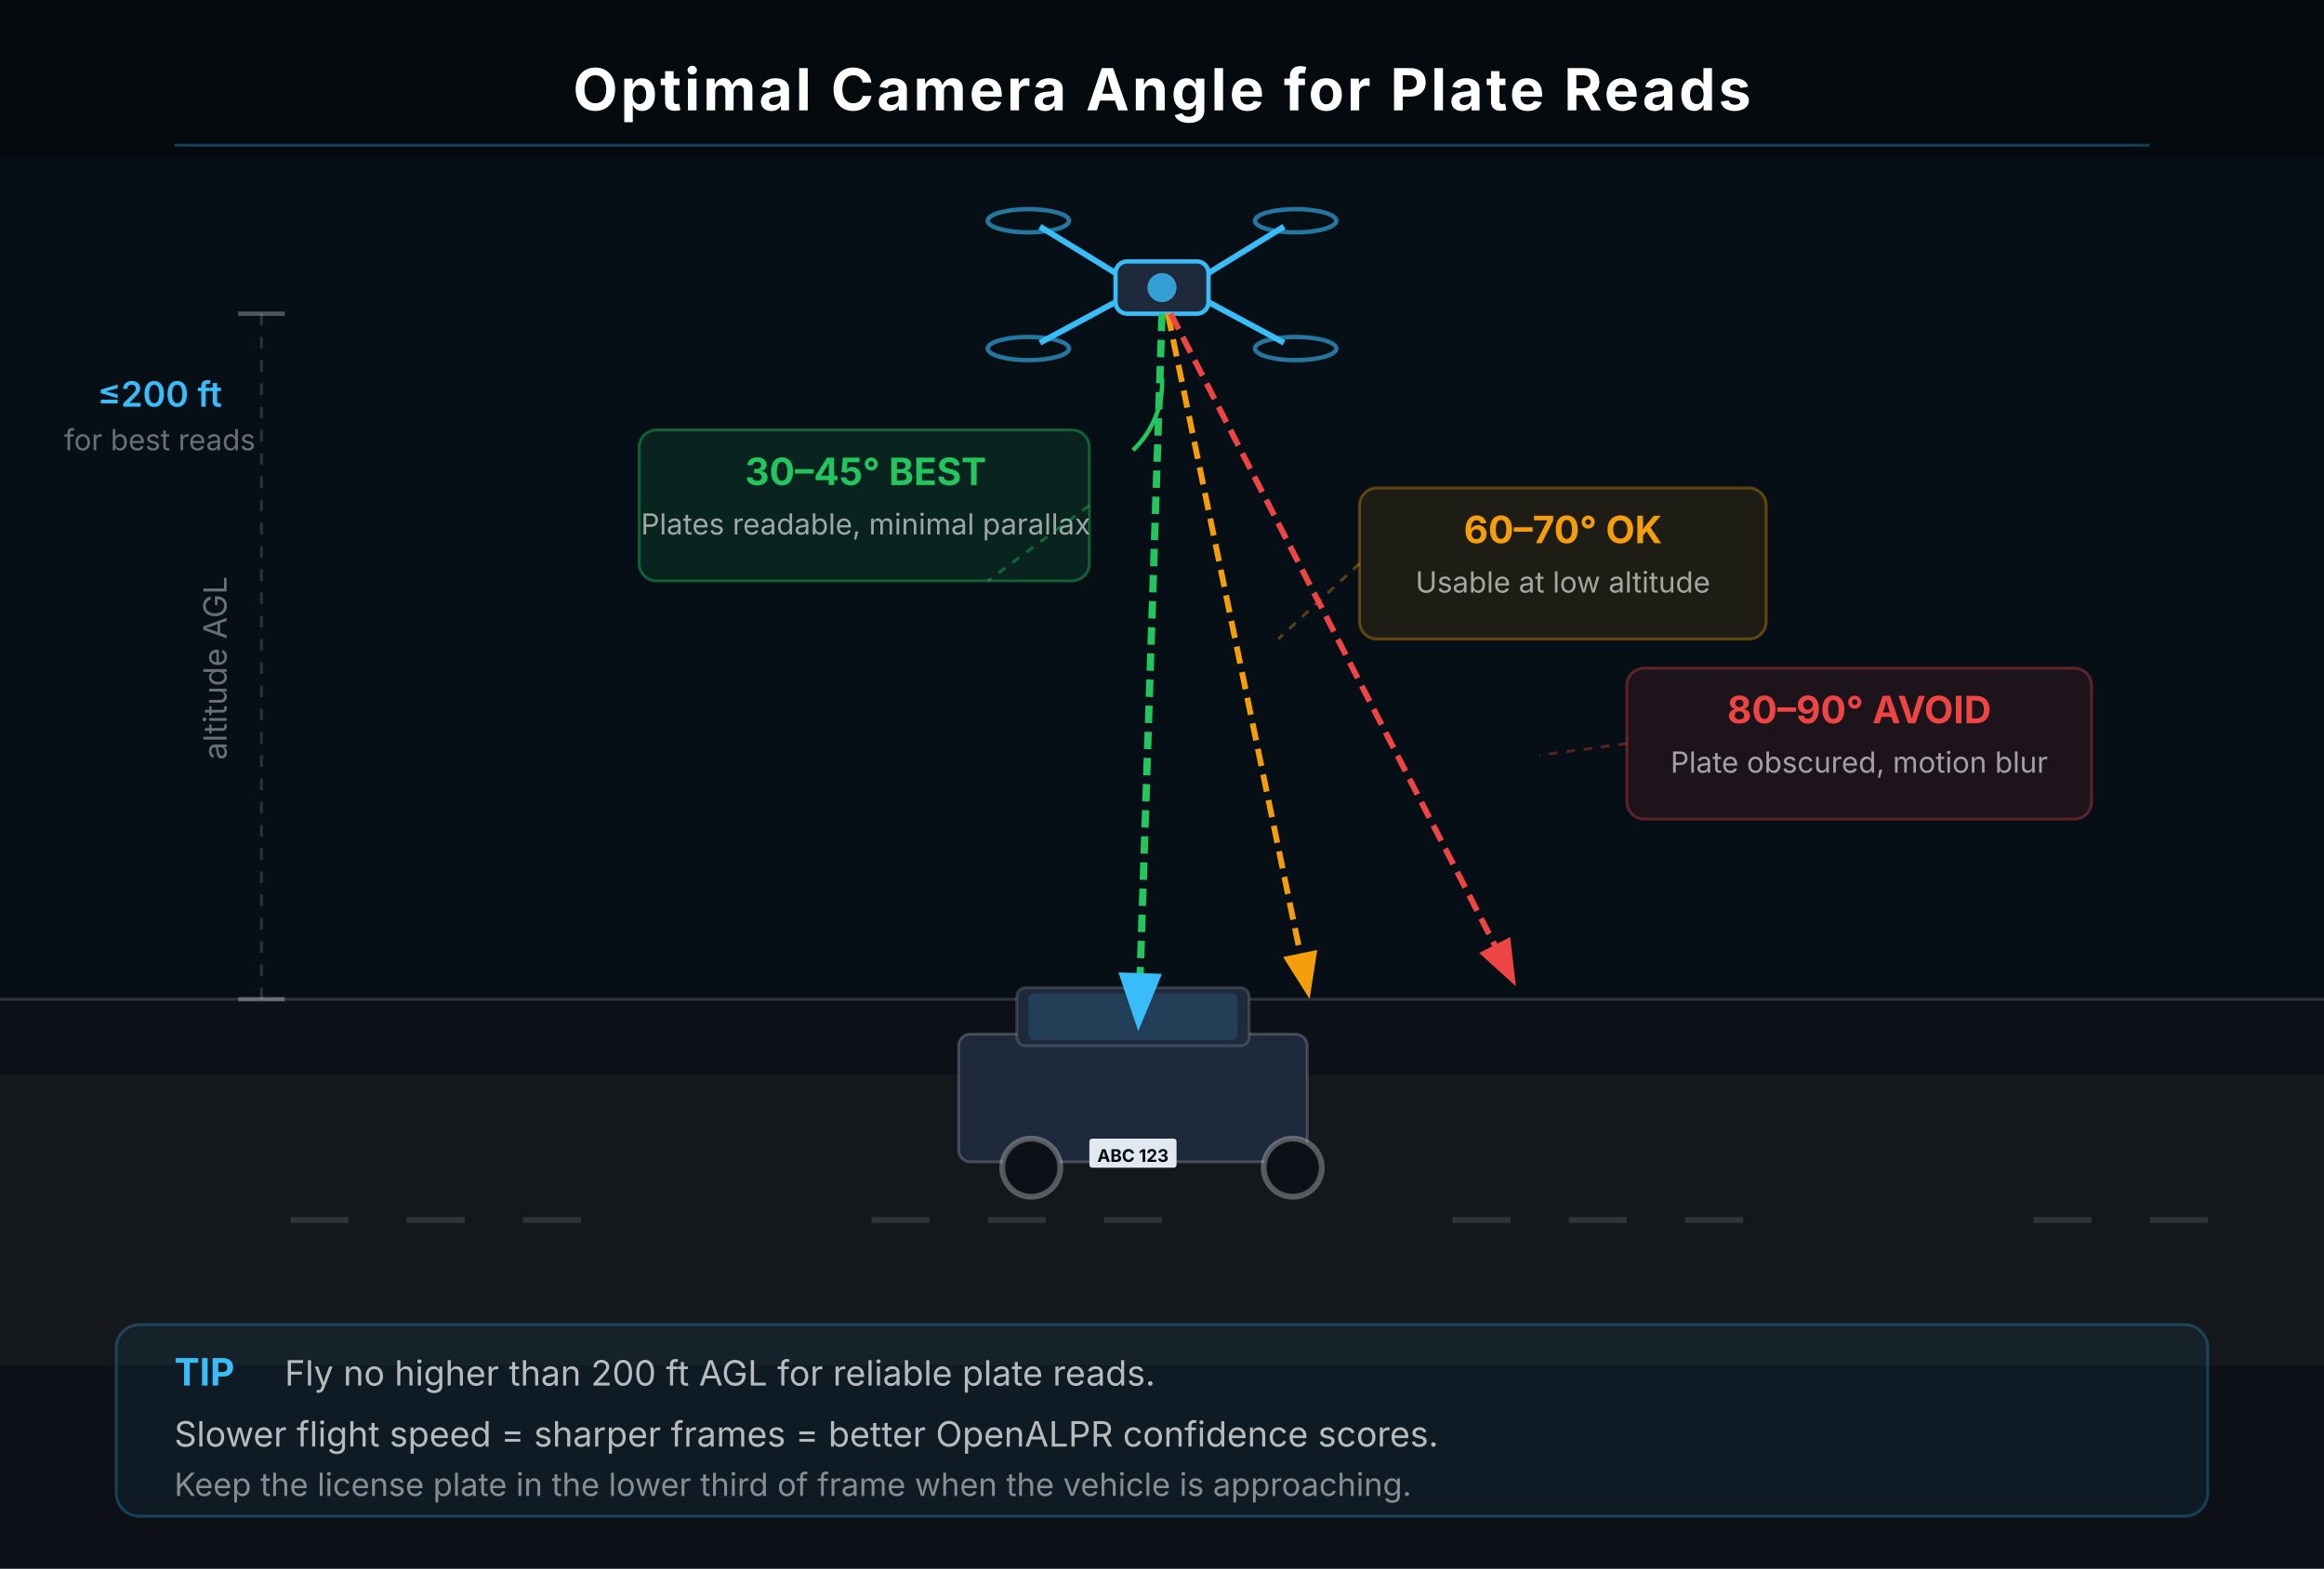
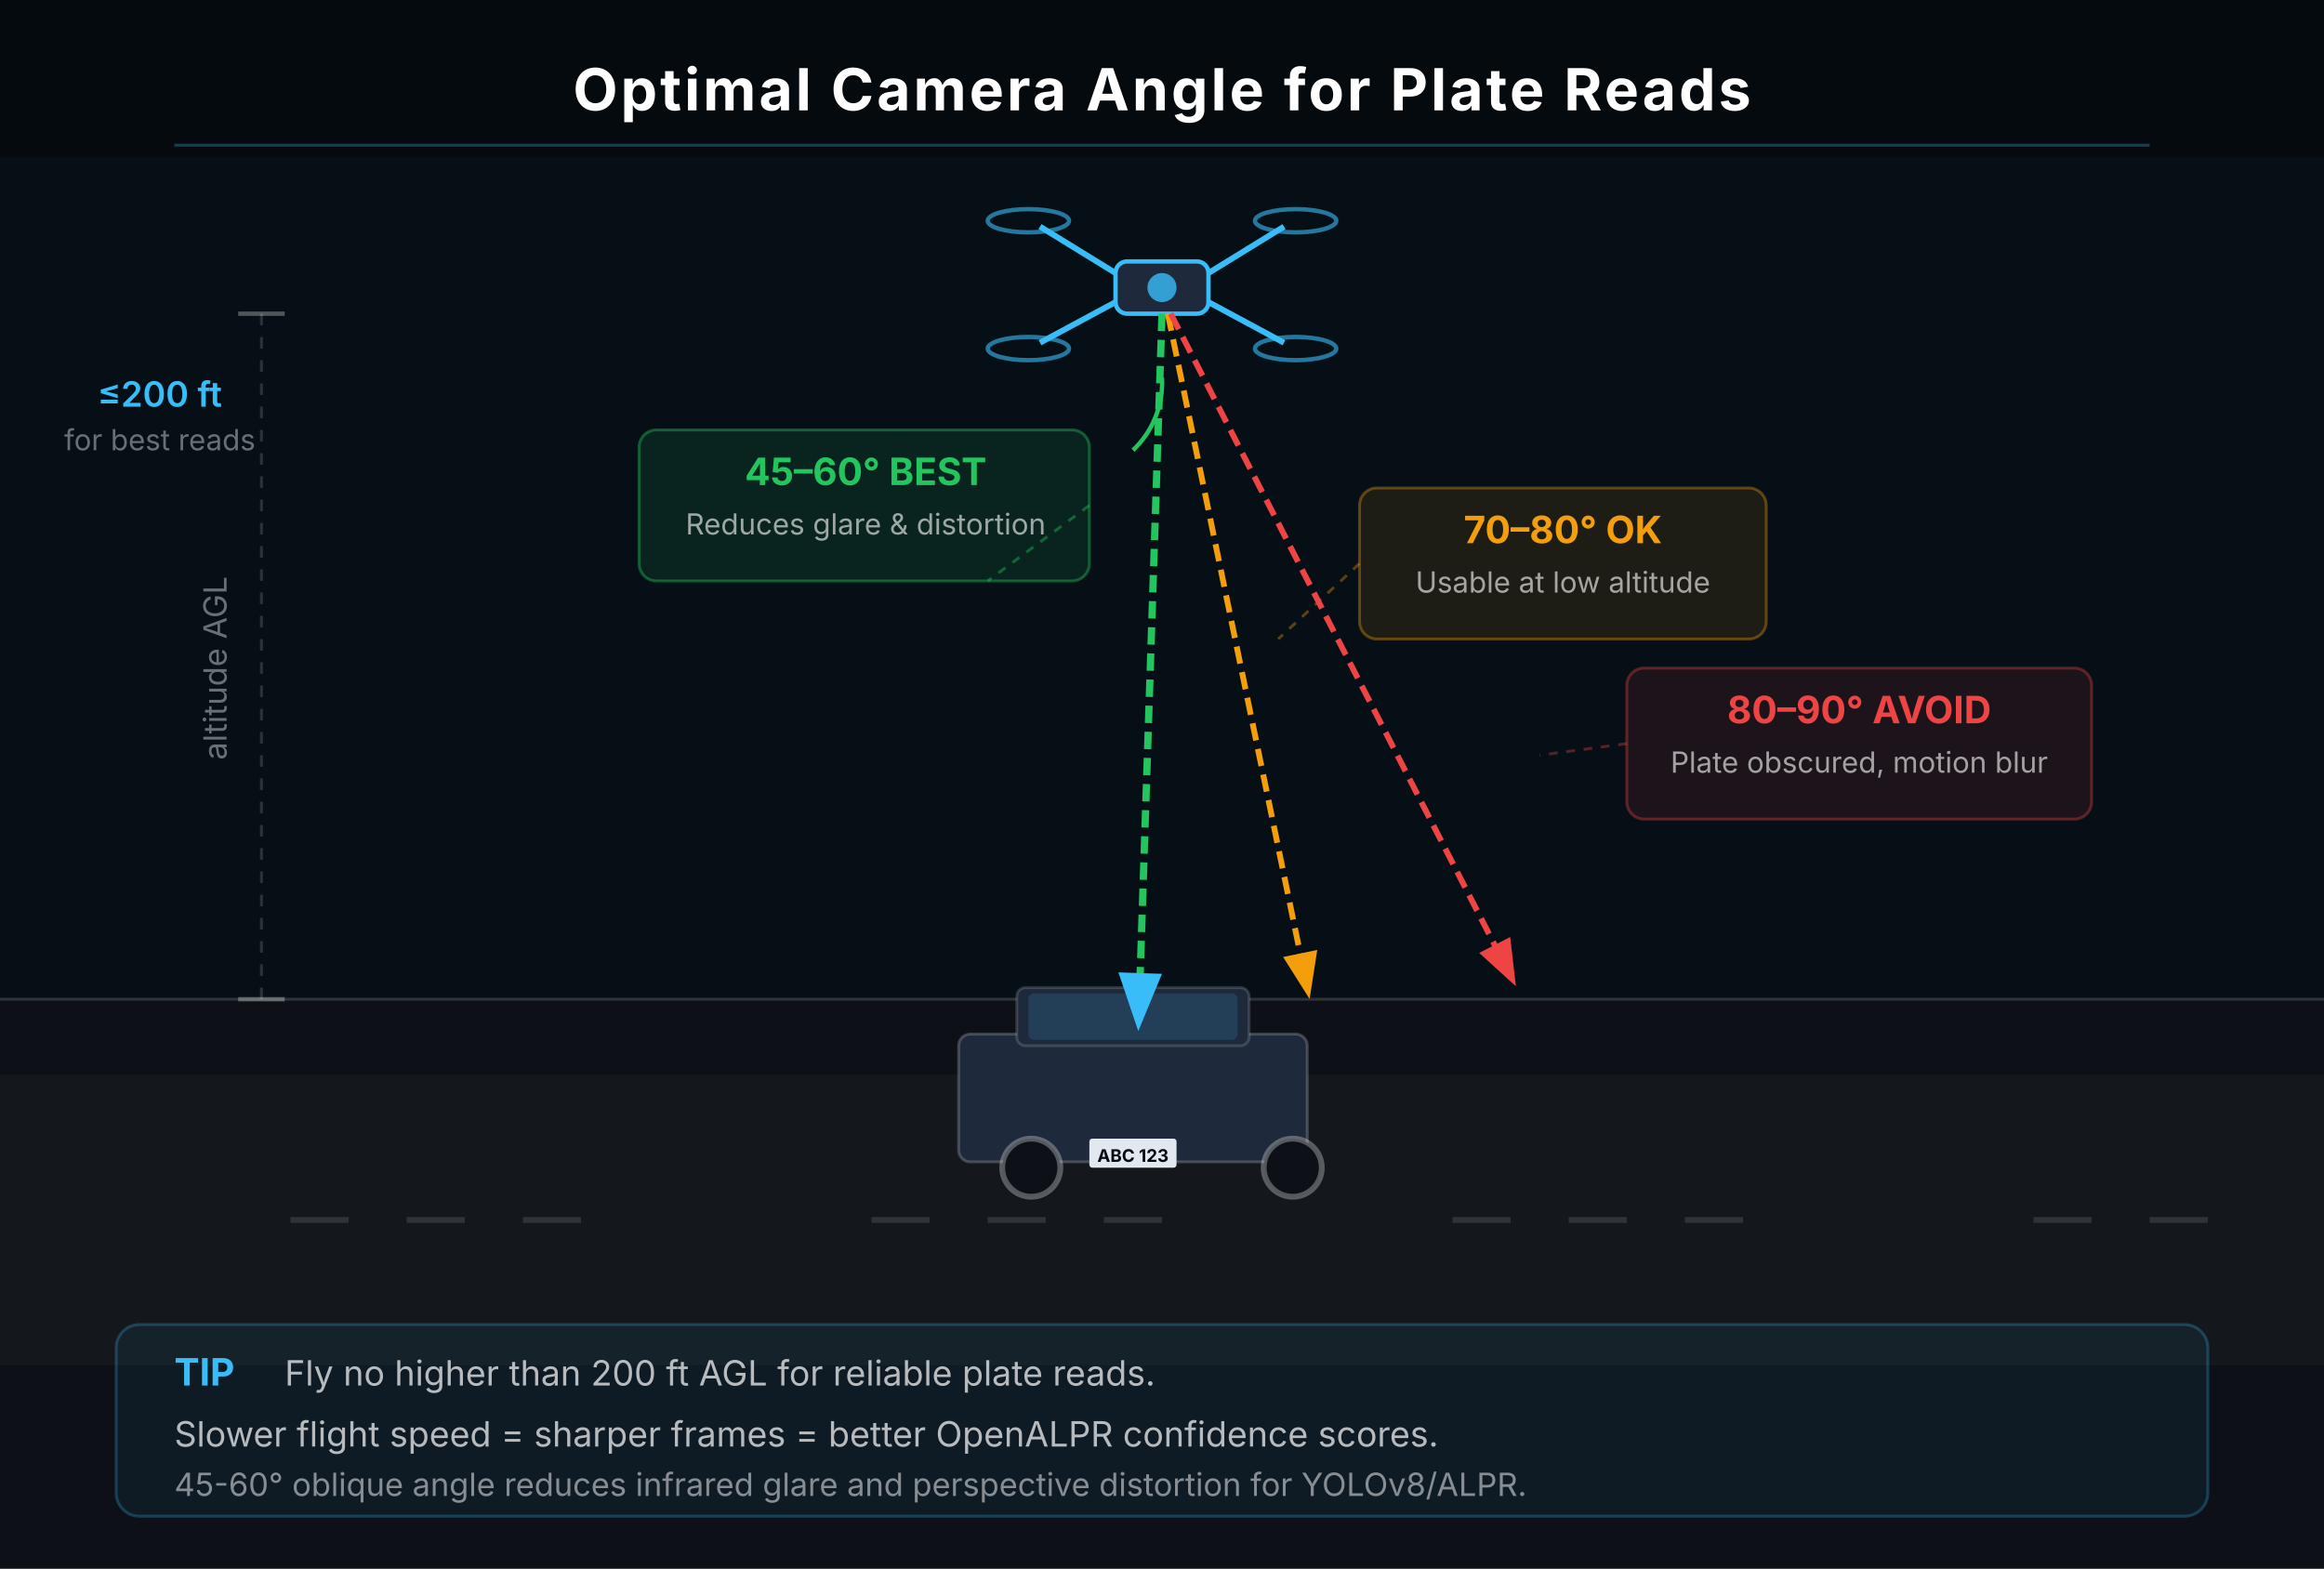
<svg xmlns="http://www.w3.org/2000/svg" width="800" height="540" font-family="system-ui, -apple-system, sans-serif">
  <defs>
    <marker id="arrow-blue" markerWidth="8" markerHeight="8" refX="6" refY="3" orient="auto">
      <path d="M0,0 L0,6 L8,3 z" fill="#38bdf8" />
    </marker>
    <marker id="arrow-amber" markerWidth="8" markerHeight="8" refX="6" refY="3" orient="auto">
      <path d="M0,0 L0,6 L8,3 z" fill="#f59e0b" />
    </marker>
    <marker id="arrow-red" markerWidth="8" markerHeight="8" refX="6" refY="3" orient="auto">
      <path d="M0,0 L0,6 L8,3 z" fill="#ef4444" />
    </marker>
  </defs>
  <rect width="800" height="540" fill="#050a0f" />
  <text x="400" y="38" text-anchor="middle" fill="#ffffff" font-size="20" font-weight="700" letter-spacing="1">Optimal Camera Angle for Plate Reads</text>
  <line x1="60" y1="50" x2="740" y2="50" stroke="rgba(56,189,248,0.3)" stroke-width="1" />
  <rect x="0" y="54" width="800" height="290" fill="rgba(56,189,248,0.03)" />
  <rect x="0" y="344" width="800" height="196" fill="#0d1117" />
  <line x1="0" y1="344" x2="800" y2="344" stroke="rgba(255,255,255,0.15)" stroke-width="1" />
  <rect x="0" y="370" width="800" height="100" fill="rgba(255,255,255,0.03)" rx="0" />
  <line x1="100" y1="420" x2="200" y2="420" stroke="rgba(255,255,255,0.12)" stroke-width="2" stroke-dasharray="20,20" />
  <line x1="300" y1="420" x2="400" y2="420" stroke="rgba(255,255,255,0.12)" stroke-width="2" stroke-dasharray="20,20" />
  <line x1="500" y1="420" x2="600" y2="420" stroke="rgba(255,255,255,0.12)" stroke-width="2" stroke-dasharray="20,20" />
  <line x1="700" y1="420" x2="780" y2="420" stroke="rgba(255,255,255,0.12)" stroke-width="2" stroke-dasharray="20,20" />
  <rect x="330" y="356" width="120" height="44" fill="#1e293b" rx="4" stroke="rgba(255,255,255,0.2)" stroke-width="1" />
  <rect x="350" y="340" width="80" height="20" fill="#1e293b" rx="3" stroke="rgba(255,255,255,0.15)" stroke-width="1" />
  <rect x="354" y="342" width="72" height="16" fill="rgba(56,189,248,0.15)" rx="2" />
  <circle cx="355" cy="402" r="10" fill="#0d1117" stroke="rgba(255,255,255,0.3)" stroke-width="2" />
  <circle cx="445" cy="402" r="10" fill="#0d1117" stroke="rgba(255,255,255,0.3)" stroke-width="2" />
  <rect x="375" y="392" width="30" height="10" fill="#e2e8f0" rx="1" />
  <text x="390" y="400" text-anchor="middle" fill="#050a0f" font-size="6" font-weight="700">ABC 123</text>
  <rect x="384" y="90" width="32" height="18" fill="#1e293b" rx="4" stroke="#38bdf8" stroke-width="1.5" />
  <circle cx="400" cy="99" r="5" fill="#38bdf8" opacity="0.8" />
  <line x1="384" y1="94" x2="358" y2="78" stroke="#38bdf8" stroke-width="2" />
  <line x1="416" y1="94" x2="442" y2="78" stroke="#38bdf8" stroke-width="2" />
  <line x1="384" y1="104" x2="358" y2="118" stroke="#38bdf8" stroke-width="2" />
  <line x1="416" y1="104" x2="442" y2="118" stroke="#38bdf8" stroke-width="2" />
  <ellipse cx="354" cy="76" rx="14" ry="4" fill="none" stroke="#38bdf8" stroke-width="1.5" opacity="0.6" />
  <ellipse cx="446" cy="76" rx="14" ry="4" fill="none" stroke="#38bdf8" stroke-width="1.5" opacity="0.6" />
  <ellipse cx="354" cy="120" rx="14" ry="4" fill="none" stroke="#38bdf8" stroke-width="1.5" opacity="0.6" />
  <ellipse cx="446" cy="120" rx="14" ry="4" fill="none" stroke="#38bdf8" stroke-width="1.5" opacity="0.6" />
  <line x1="400" y1="108" x2="392" y2="350" stroke="#22c55e" stroke-width="2.5" stroke-dasharray="6,3" marker-end="url(#arrow-blue)" />
  <path d="M 400 130 A 32 32 0 0 1 390 155" fill="none" stroke="#22c55e" stroke-width="1.5" />
  <rect x="220" y="148" width="155" height="52" fill="rgba(34,197,94,0.12)" rx="6" stroke="rgba(34,197,94,0.4)" stroke-width="1" />
-   <text x="298" y="167" text-anchor="middle" fill="#22c55e" font-size="13" font-weight="700">30–45° BEST</text>
-   <text x="298" y="184" text-anchor="middle" fill="rgba(255,255,255,0.6)" font-size="10">Plates readable, minimal parallax</text>
+   <text x="298" y="167" text-anchor="middle" fill="#22c55e" font-size="13" font-weight="700">45–60° BEST</text>
+   <text x="298" y="184" text-anchor="middle" fill="rgba(255,255,255,0.6)" font-size="10">Reduces glare &amp; distortion</text>
  <line x1="375" y1="174" x2="340" y2="200" stroke="rgba(34,197,94,0.4)" stroke-width="1" stroke-dasharray="3,3" />
  <line x1="402" y1="108" x2="450" y2="340" stroke="#f59e0b" stroke-width="2" stroke-dasharray="6,3" marker-end="url(#arrow-amber)" />
  <rect x="468" y="168" width="140" height="52" fill="rgba(245,158,11,0.1)" rx="6" stroke="rgba(245,158,11,0.35)" stroke-width="1" />
-   <text x="538" y="187" text-anchor="middle" fill="#f59e0b" font-size="13" font-weight="700">60–70° OK</text>
+   <text x="538" y="187" text-anchor="middle" fill="#f59e0b" font-size="13" font-weight="700">70–80° OK</text>
  <text x="538" y="204" text-anchor="middle" fill="rgba(255,255,255,0.6)" font-size="10">Usable at low altitude</text>
  <line x1="468" y1="194" x2="440" y2="220" stroke="rgba(245,158,11,0.35)" stroke-width="1" stroke-dasharray="3,3" />
  <line x1="403" y1="108" x2="520" y2="336" stroke="#ef4444" stroke-width="2" stroke-dasharray="6,3" marker-end="url(#arrow-red)" />
  <rect x="560" y="230" width="160" height="52" fill="rgba(239,68,68,0.1)" rx="6" stroke="rgba(239,68,68,0.35)" stroke-width="1" />
  <text x="640" y="249" text-anchor="middle" fill="#ef4444" font-size="13" font-weight="700">80–90° AVOID</text>
  <text x="640" y="266" text-anchor="middle" fill="rgba(255,255,255,0.6)" font-size="10">Plate obscured, motion blur</text>
  <line x1="560" y1="256" x2="530" y2="260" stroke="rgba(239,68,68,0.35)" stroke-width="1" stroke-dasharray="3,3" />
  <line x1="90" y1="108" x2="90" y2="344" stroke="rgba(255,255,255,0.15)" stroke-width="1" stroke-dasharray="4,4" />
  <line x1="82" y1="108" x2="98" y2="108" stroke="rgba(255,255,255,0.3)" stroke-width="1.5" />
  <line x1="82" y1="344" x2="98" y2="344" stroke="rgba(255,255,255,0.3)" stroke-width="1.5" />
  <text x="78" y="230" text-anchor="middle" fill="rgba(255,255,255,0.4)" font-size="11" transform="rotate(-90,78,230)">altitude AGL</text>
  <text x="55" y="140" text-anchor="middle" fill="#38bdf8" font-size="12" font-weight="600">≤200 ft</text>
  <text x="55" y="155" text-anchor="middle" fill="rgba(255,255,255,0.4)" font-size="10">for best reads</text>
  <rect x="40" y="456" width="720" height="66" fill="rgba(56,189,248,0.06)" rx="8" stroke="rgba(56,189,248,0.25)" stroke-width="1" />
  <text x="60" y="477" fill="#38bdf8" font-size="13" font-weight="700">TIP</text>
  <text x="98" y="477" fill="rgba(255,255,255,0.7)" font-size="12">Fly no higher than 200 ft AGL for reliable plate reads.</text>
  <text x="60" y="498" fill="rgba(255,255,255,0.7)" font-size="12">Slower flight speed = sharper frames = better OpenALPR confidence scores.</text>
-   <text x="60" y="515" fill="rgba(255,255,255,0.5)" font-size="11">Keep the license plate in the lower third of frame when the vehicle is approaching.</text>
+   <text x="60" y="515" fill="rgba(255,255,255,0.5)" font-size="11">45-60° oblique angle reduces infrared glare and perspective distortion for YOLOv8/ALPR.</text>
</svg>
